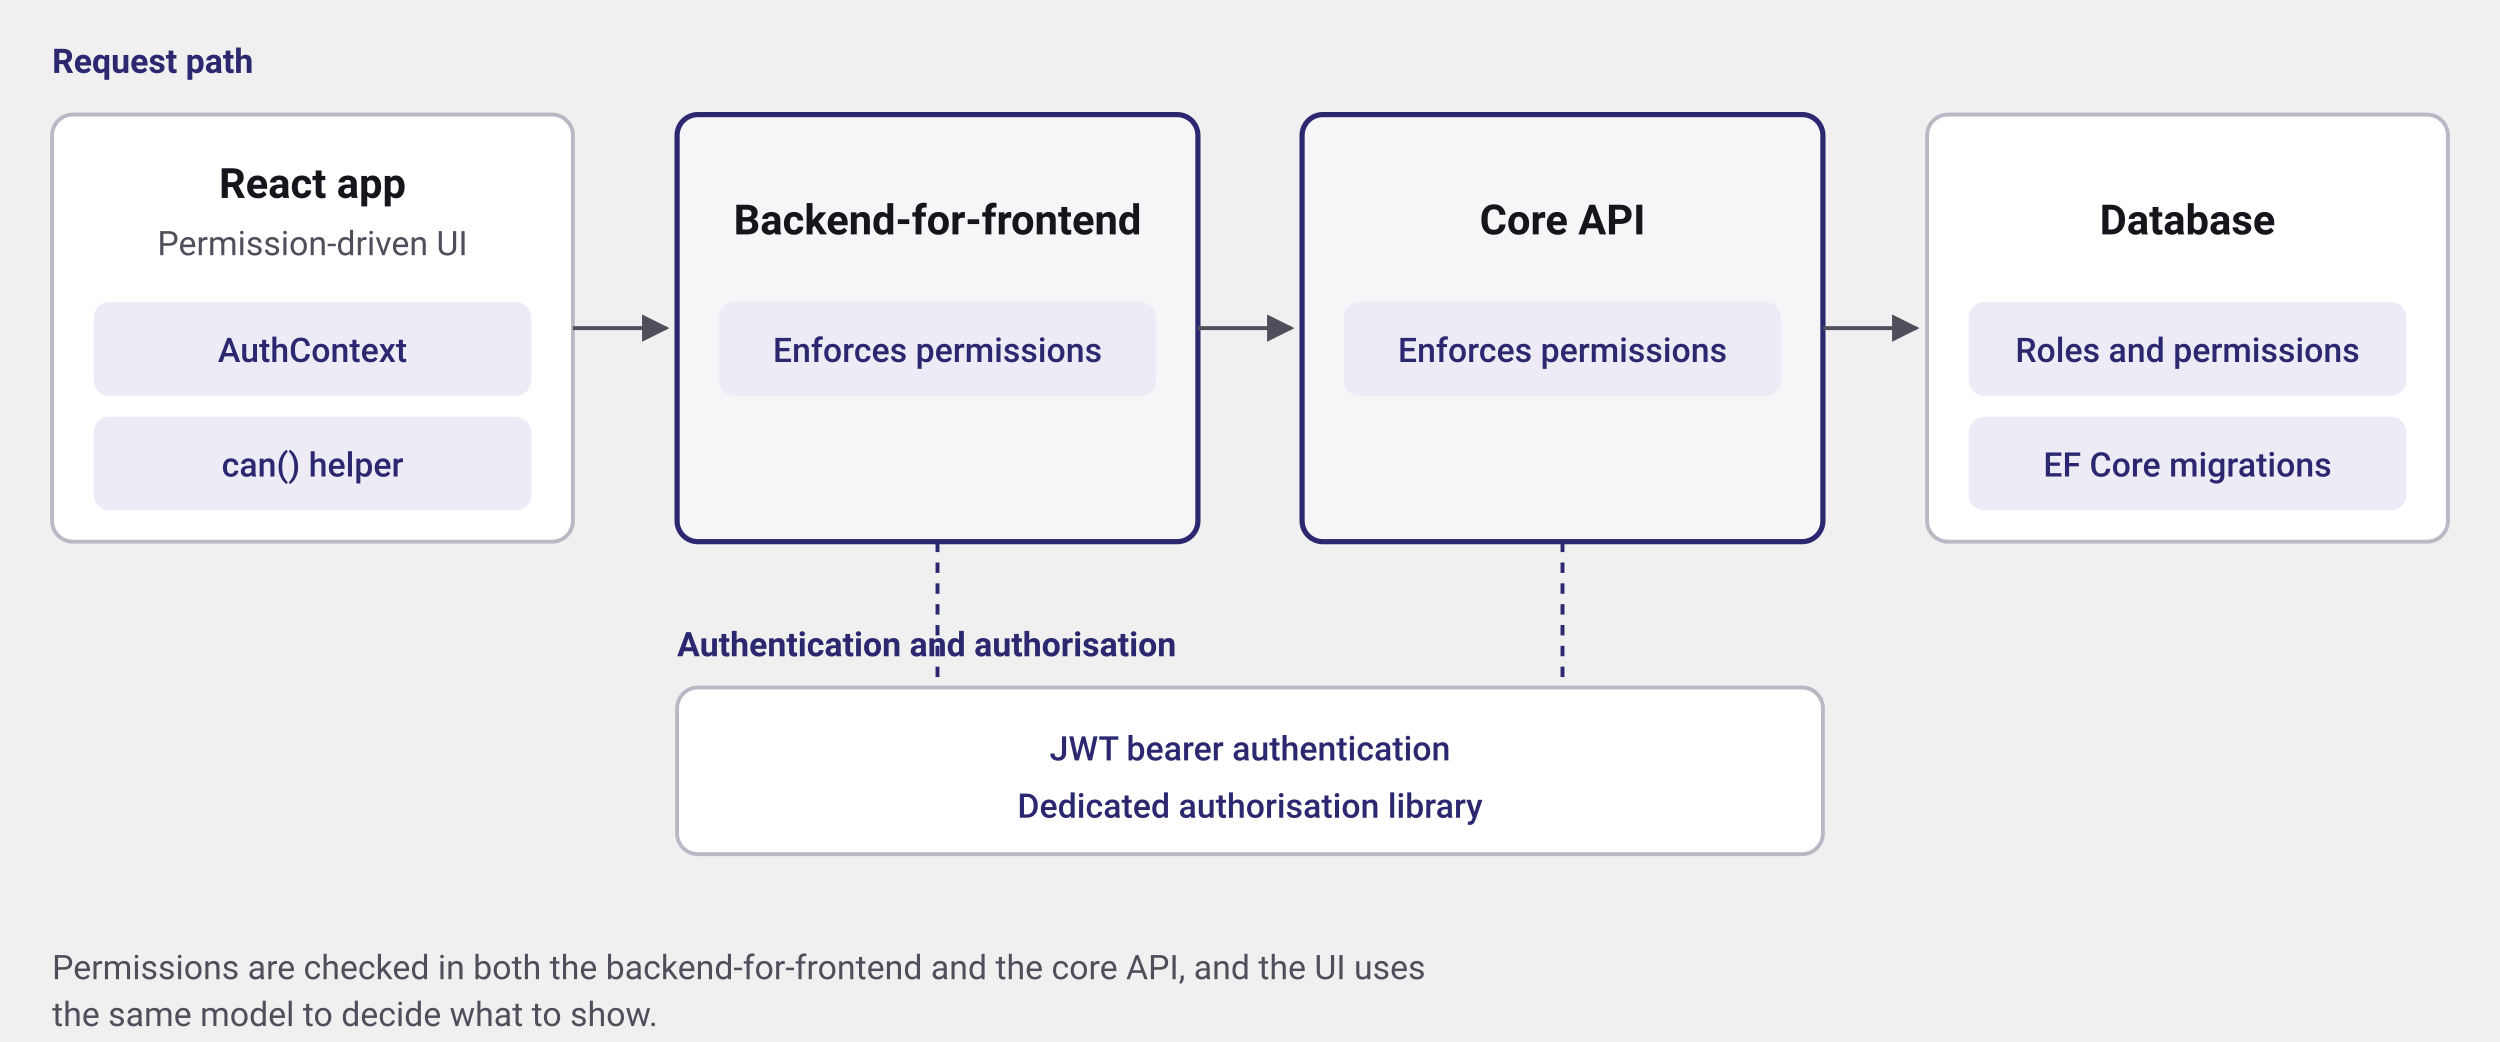
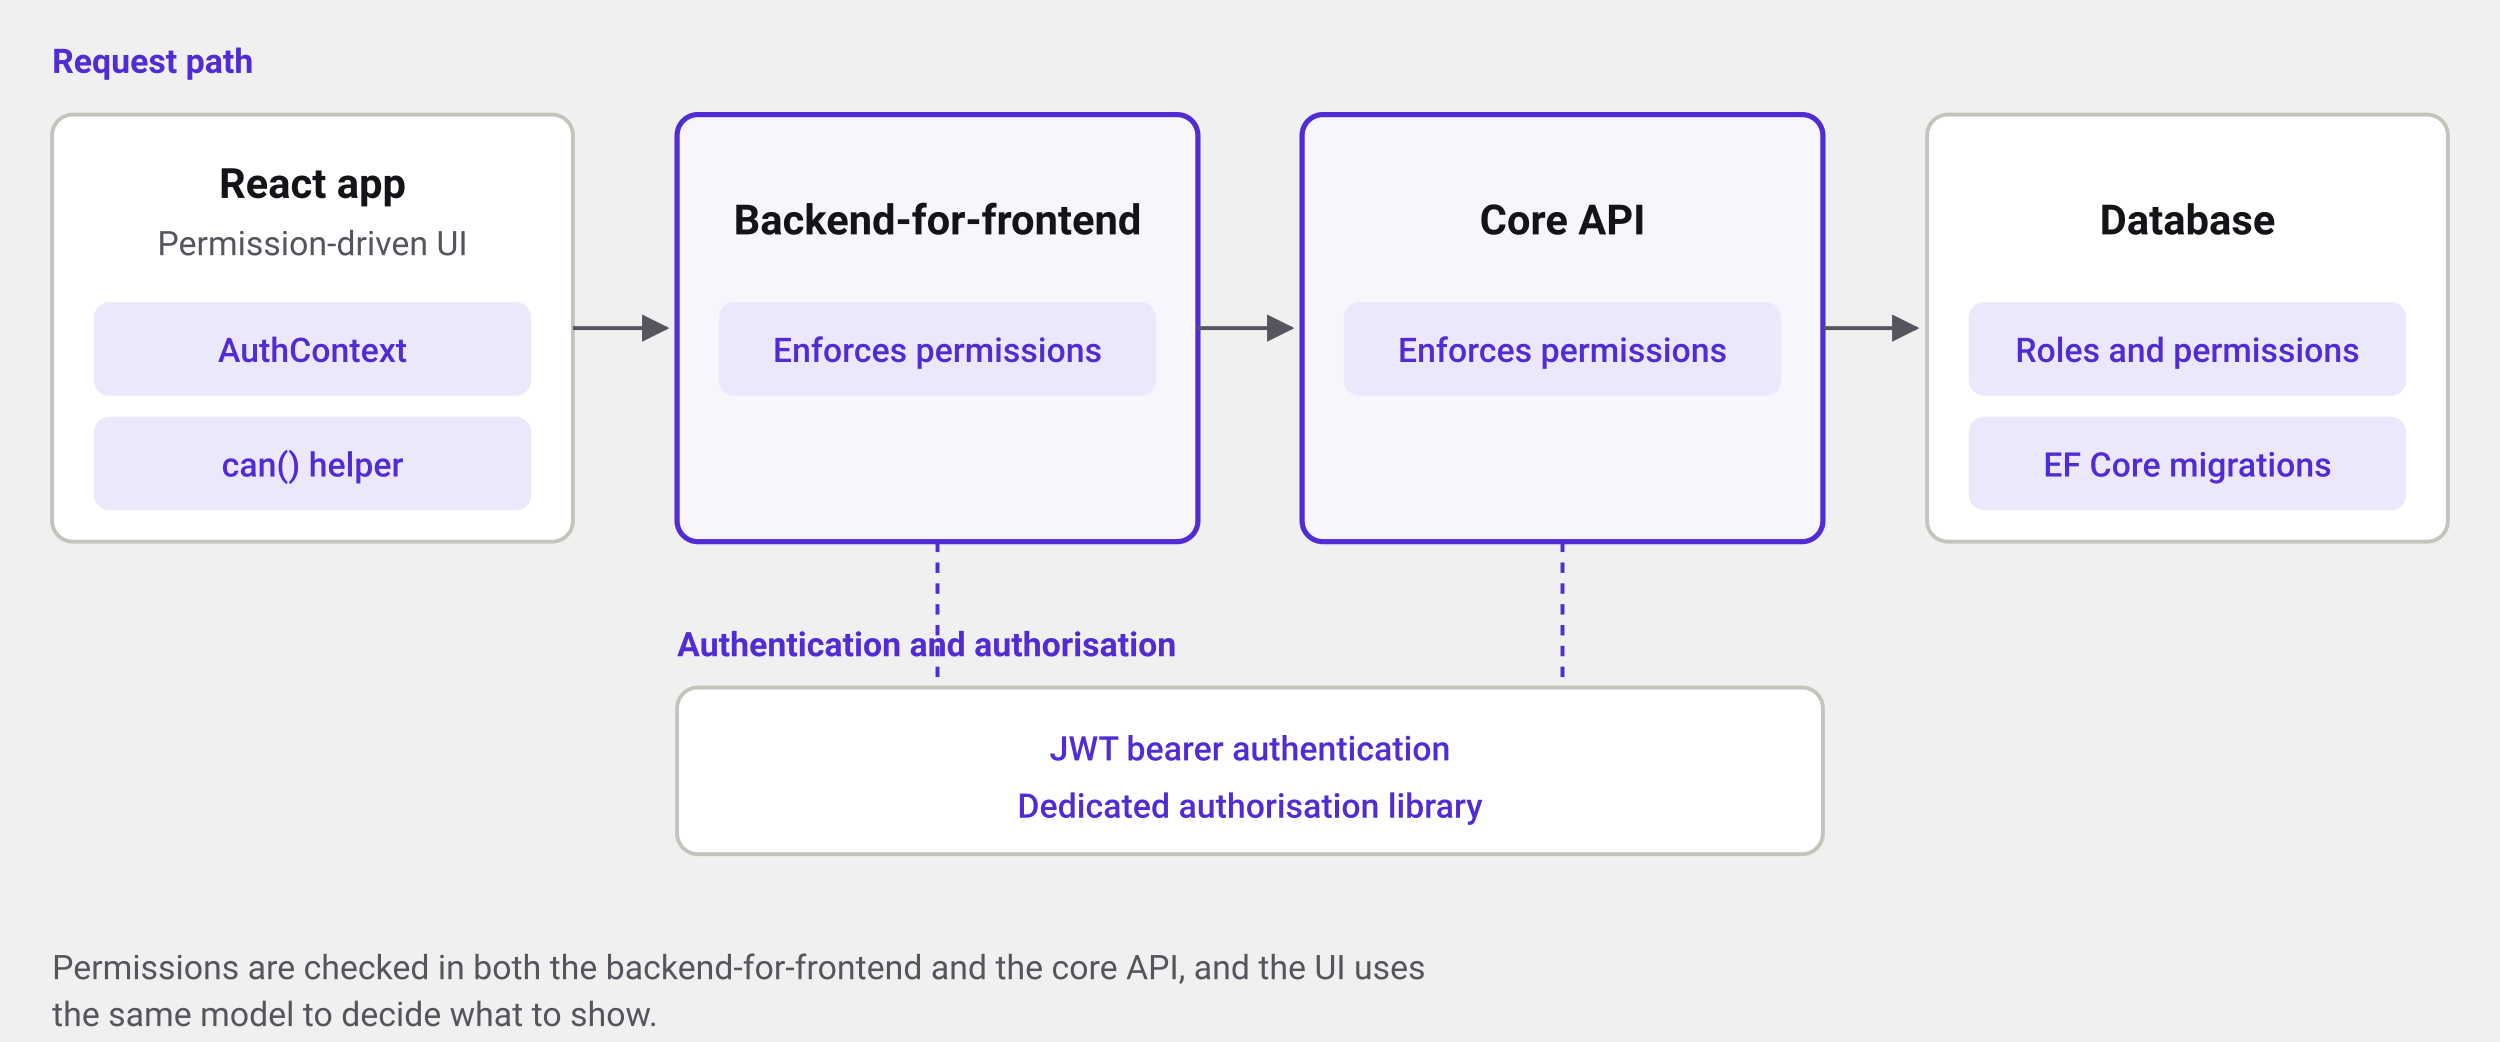
- <svg xmlns="http://www.w3.org/2000/svg" viewBox="0 0 960 400" width="960" height="400" role="img" aria-labelledby="t d" font-family="'IBM Plex Sans', system-ui, -apple-system, 'Segoe UI', Roboto, sans-serif">
+ <svg xmlns="http://www.w3.org/2000/svg" viewBox="0 0 960 400" width="960" height="400" role="img" aria-labelledby="t d" font-family="Archivo, system-ui, -apple-system, 'Segoe UI', Roboto, sans-serif">
  <defs>
    <marker id="arrow" viewBox="0 0 10 10" refX="9" refY="5" markerWidth="7" markerHeight="7" orient="auto-start-reverse">
-       <path d="M0 0 L10 5 L0 10 z" fill="#4f4f5c" />
+       <path d="M0 0 L10 5 L0 10 z" fill="#55555e" />
    </marker>
    <style>
-       .label { font-size: 13px; fill: #2b2870; font-weight: 600; }
-       .box { fill: #ffffff; stroke: #b9b9c6; stroke-width: 1.5; }
-       .key { fill: #f6f6f9; stroke: #2b2870; stroke-width: 2; }
-       .title { font-size: 16px; font-weight: 700; fill: #15151c; }
-       .sub { font-size: 13px; fill: #4f4f5c; }
-       .chip { fill: #ecebf6; }
-       .chip-text { font-size: 13px; font-weight: 500; fill: #2b2870; }
-       .line { stroke: #4f4f5c; stroke-width: 1.5; fill: none; }
-       .dash { stroke: #2b2870; stroke-width: 1.5; stroke-dasharray: 4 4; fill: none; }
+       .label { font-size: 13px; fill: #512bd4; font-weight: 600; }
+       .box { fill: #ffffff; stroke: #c4c4bc; stroke-width: 1.5; }
+       .key { fill: #f7f6fd; stroke: #512bd4; stroke-width: 2; }
+       .title { font-size: 16px; font-weight: 700; fill: #141418; }
+       .sub { font-size: 13px; fill: #55555e; }
+       .chip { fill: #ece8fb; }
+       .chip-text { font-size: 13px; font-weight: 500; fill: #512bd4; }
+       .line { stroke: #55555e; stroke-width: 1.5; fill: none; }
+       .dash { stroke: #512bd4; stroke-width: 1.5; stroke-dasharray: 4 4; fill: none; }
    </style>
  </defs>
  <text class="label" x="20" y="28">Request path</text>
  <rect class="box" x="20" y="44" width="200" height="164" rx="8" />
  <text class="title" x="120" y="76" text-anchor="middle">React app</text>
  <text class="sub" x="120" y="98" text-anchor="middle">Permission-driven UI</text>
  <rect class="chip" x="36" y="116" width="168" height="36" rx="6" />
  <text class="chip-text" x="120" y="139" text-anchor="middle">AuthContext</text>
  <rect class="chip" x="36" y="160" width="168" height="36" rx="6" />
  <text class="chip-text" x="120" y="183" text-anchor="middle">can() helper</text>
  <path class="line" d="M220 126 H256" marker-end="url(#arrow)" />
  <rect class="key" x="260" y="44" width="200" height="164" rx="8" />
  <text class="title" x="360" y="90" text-anchor="middle">Backend-for-frontend</text>
  <rect class="chip" x="276" y="116" width="168" height="36" rx="6" />
  <text class="chip-text" x="360" y="139" text-anchor="middle">Enforces permissions</text>
  <path class="line" d="M460 126 H496" marker-end="url(#arrow)" />
  <rect class="key" x="500" y="44" width="200" height="164" rx="8" />
  <text class="title" x="600" y="90" text-anchor="middle">Core API</text>
  <rect class="chip" x="516" y="116" width="168" height="36" rx="6" />
  <text class="chip-text" x="600" y="139" text-anchor="middle">Enforces permissions</text>
  <path class="line" d="M700 126 H736" marker-end="url(#arrow)" />
  <rect class="box" x="740" y="44" width="200" height="164" rx="8" />
  <text class="title" x="840" y="90" text-anchor="middle">Database</text>
  <rect class="chip" x="756" y="116" width="168" height="36" rx="6" />
  <text class="chip-text" x="840" y="139" text-anchor="middle">Roles and permissions</text>
  <rect class="chip" x="756" y="160" width="168" height="36" rx="6" />
  <text class="chip-text" x="840" y="183" text-anchor="middle">EF Core migrations</text>
  <path class="dash" d="M360 208 V260" />
  <path class="dash" d="M600 208 V260" />
  <text class="label" x="260" y="252">Authentication and authorisation</text>
  <rect class="box" x="260" y="264" width="440" height="64" rx="8" />
  <text class="chip-text" x="480" y="292" text-anchor="middle">JWT bearer authentication</text>
  <text class="chip-text" x="480" y="314" text-anchor="middle">Dedicated authorisation library</text>
  <text class="sub" x="20" y="376">Permissions are checked in both the backend-for-frontend and the core API, and the UI uses</text>
  <text class="sub" x="20" y="394">the same model to decide what to show.</text>
</svg>
